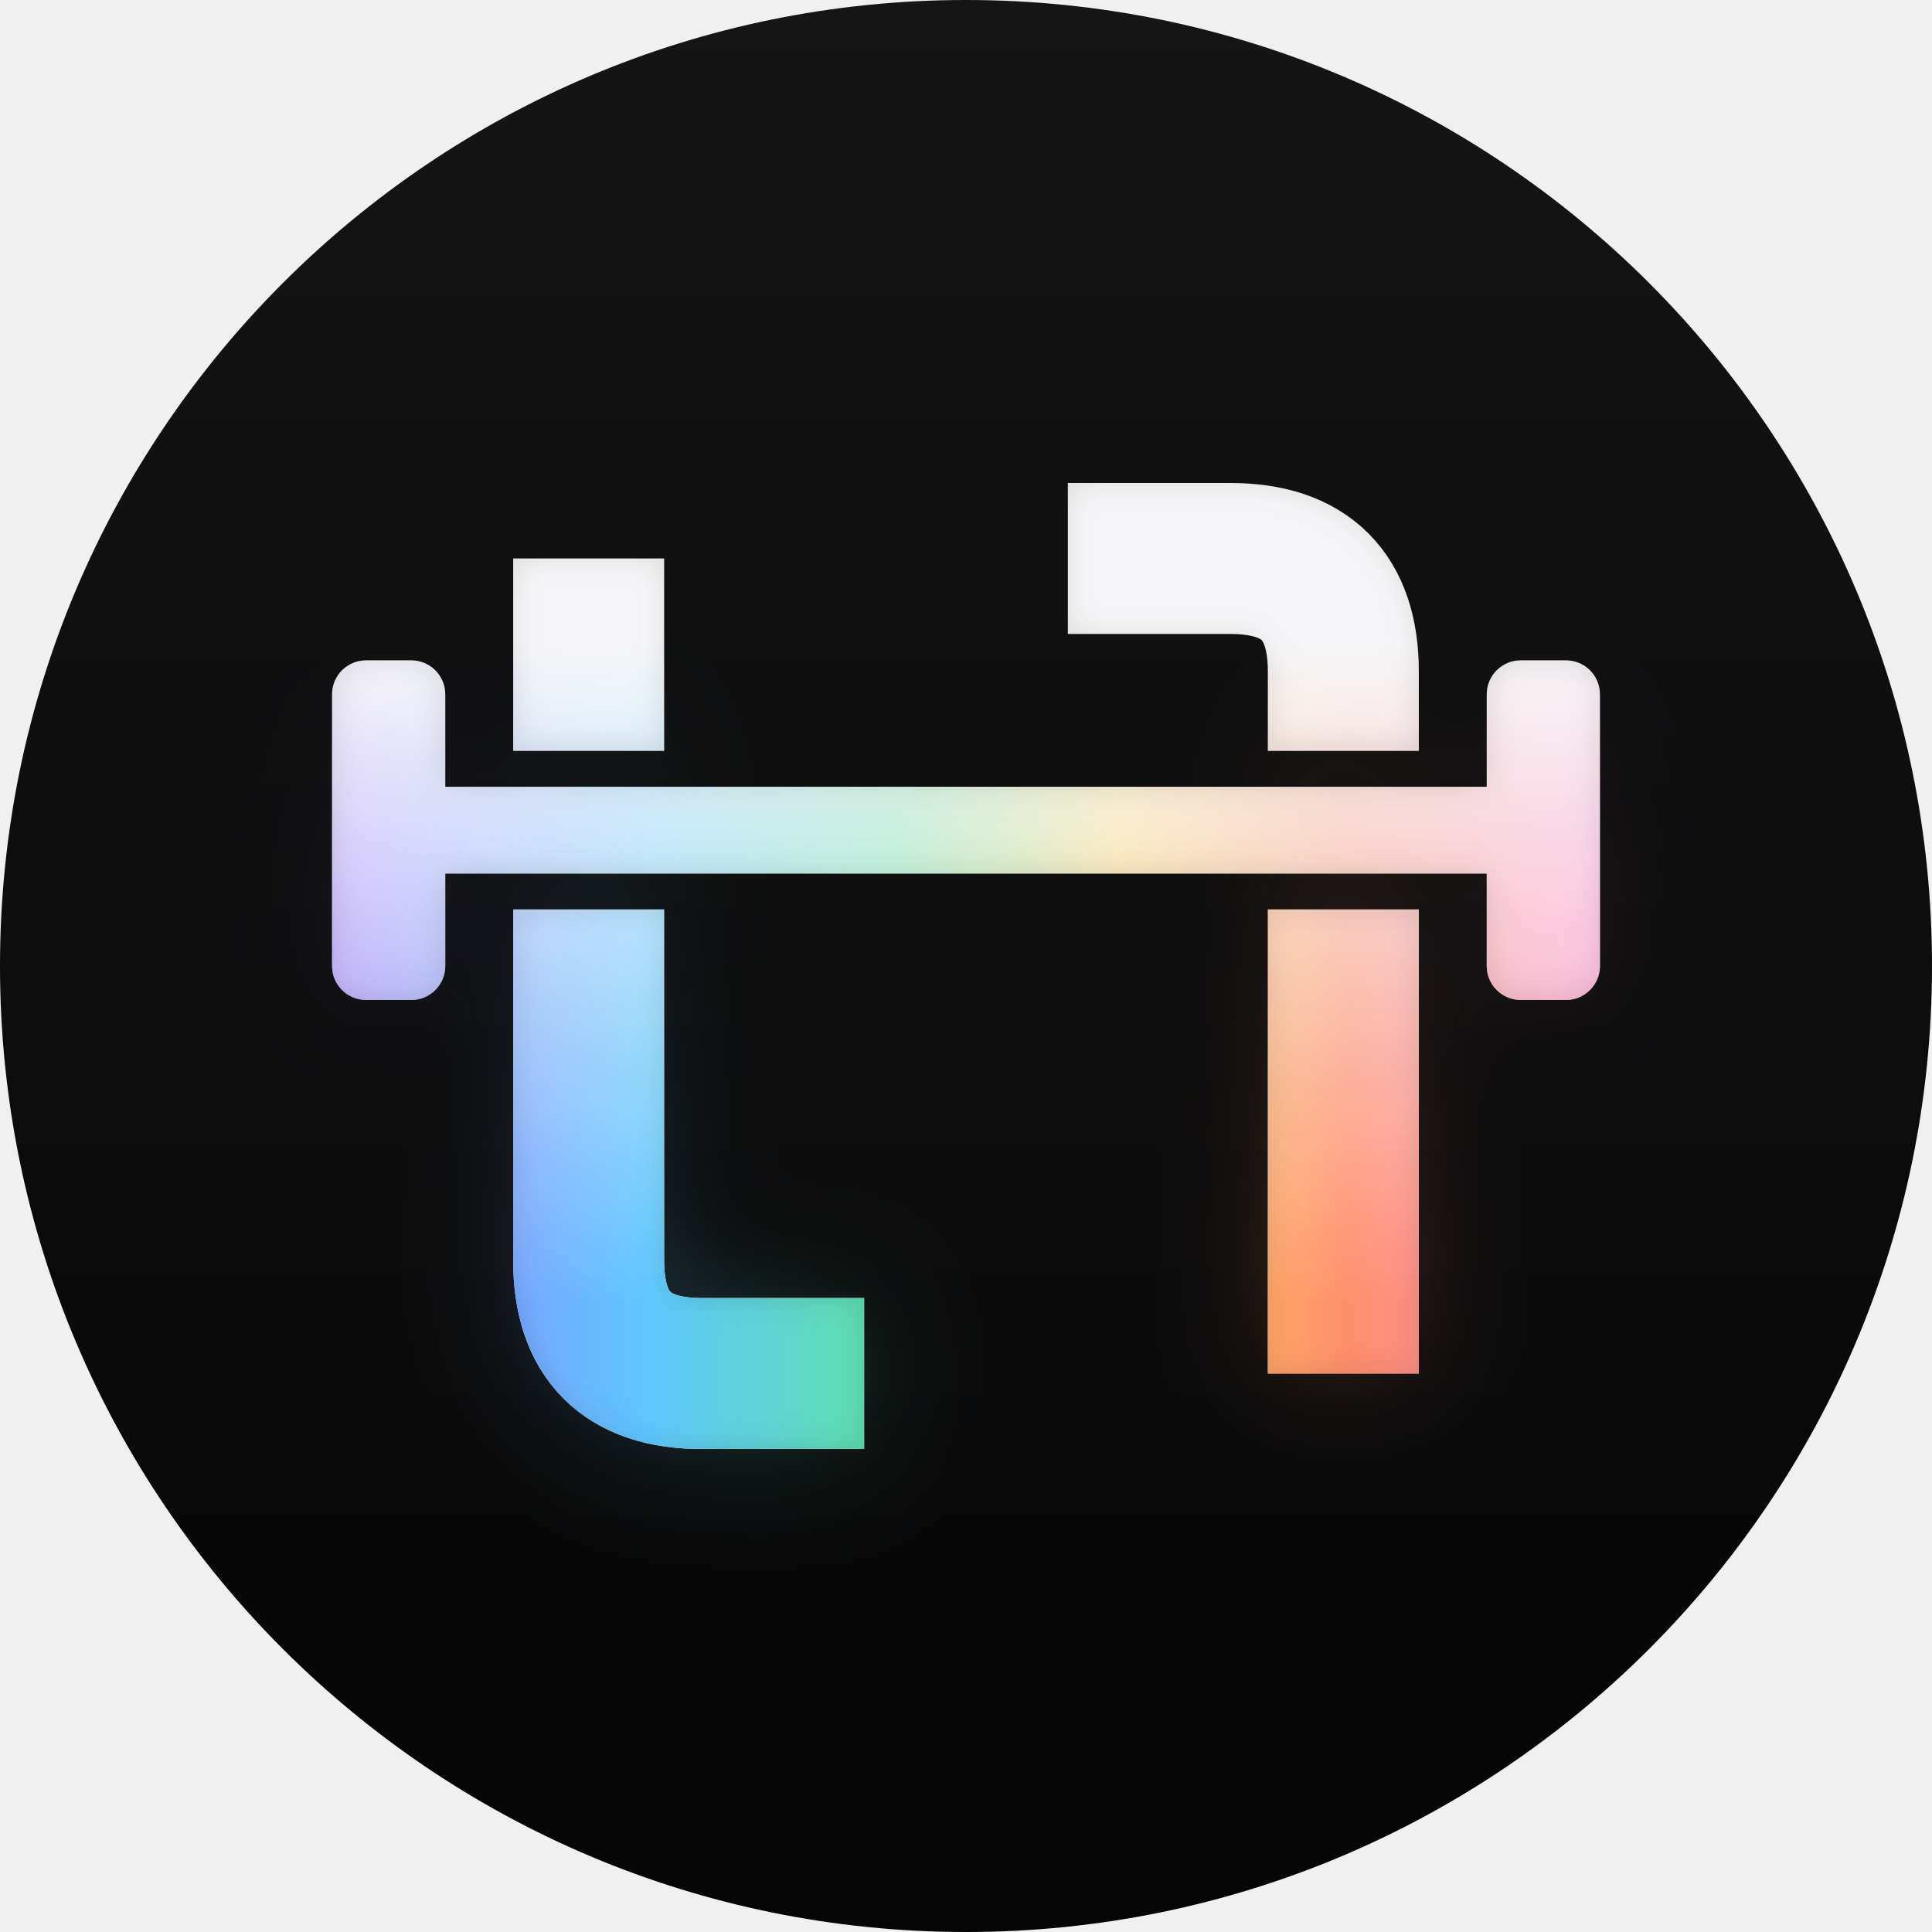
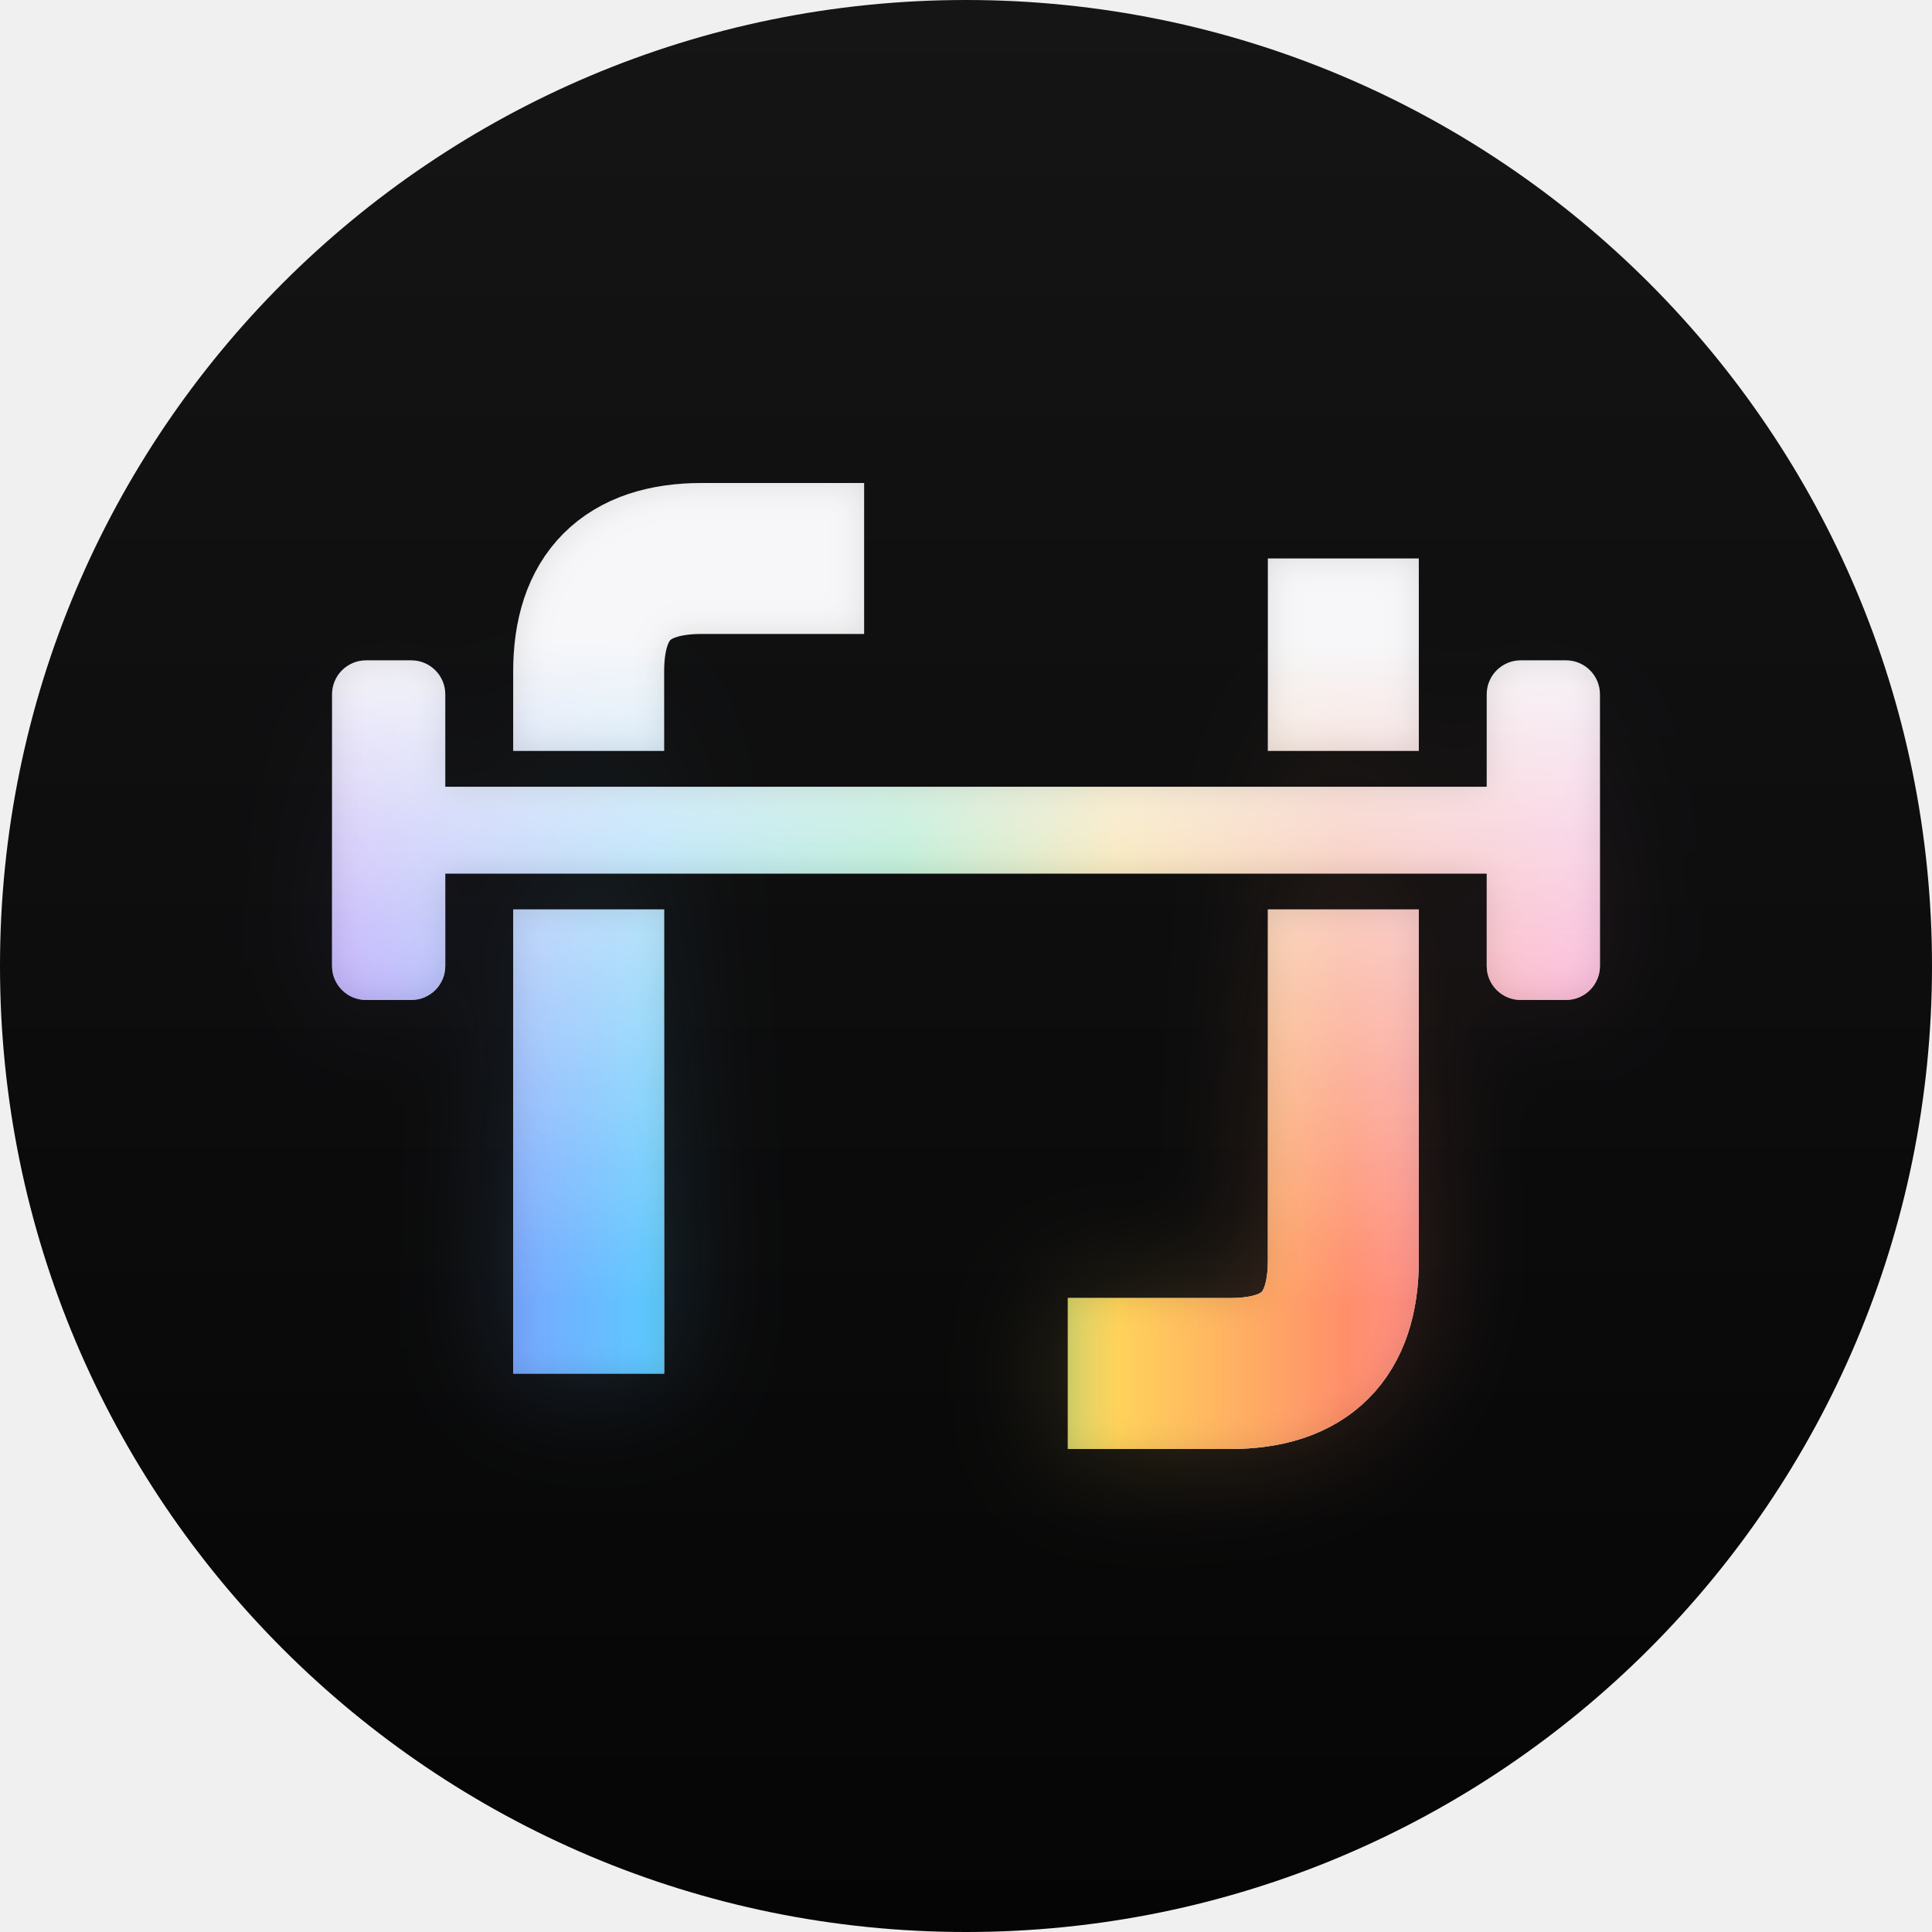
<svg xmlns="http://www.w3.org/2000/svg" viewBox="0 0 1024 1024">
  <defs>
    <linearGradient id="tile" x1="0" y1="0" x2="0" y2="1">
      <stop offset="0" stop-color="#151516" />
      <stop offset="1" stop-color="#050505" />
    </linearGradient>
    <linearGradient id="rainbow" gradientUnits="userSpaceOnUse" x1="176" y1="0" x2="848" y2="0">
      <stop offset="0" stop-color="#9a7bff" />
      <stop offset="0.25" stop-color="#5ec8ff" />
      <stop offset="0.45" stop-color="#5fe3a1" />
      <stop offset="0.62" stop-color="#ffd25a" />
      <stop offset="0.8" stop-color="#ff8f6b" />
      <stop offset="1" stop-color="#ff8fc8" />
    </linearGradient>
    <linearGradient id="rise" gradientUnits="userSpaceOnUse" x1="0" y1="340" x2="0" y2="690">
      <stop offset="0" stop-color="#fff" stop-opacity="0" />
      <stop offset="1" stop-color="#fff" stop-opacity="1" />
    </linearGradient>
    <mask id="fade" maskUnits="userSpaceOnUse" x="0" y="0" width="1024" height="1024">
      <rect width="1024" height="1024" fill="url(#rise)" />
    </mask>
    <mask id="gap" maskUnits="userSpaceOnUse" x="0" y="0" width="1024" height="1024">
      <rect width="1024" height="1024" fill="#fff" />
      <path d="M236 440 H788" stroke="#000" stroke-width="84" stroke-linecap="round" />
    </mask>
    <filter id="emboss" filterUnits="userSpaceOnUse" x="0" y="0" width="1024" height="1024">
      <feGaussianBlur in="SourceAlpha" stdDeviation="9" result="blur" />
      <feComposite in="SourceAlpha" in2="blur" operator="out" result="edge" />
      <feFlood flood-color="#000" flood-opacity="0.24" />
      <feComposite in2="edge" operator="in" result="shade" />
      <feMerge>
        <feMergeNode in="SourceGraphic" />
        <feMergeNode in="shade" />
      </feMerge>
    </filter>
    <filter id="glow" filterUnits="userSpaceOnUse" x="0" y="0" width="1024" height="1024">
      <feGaussianBlur stdDeviation="30" />
    </filter>
  </defs>
  <rect width="1024" height="1024" rx="512" fill="url(#tile)" />
  <g filter="url(#glow)" opacity="0.2">
    <g stroke="url(#rainbow)" fill="none" stroke-width="80" mask="url(#fade)">
-       <path d="M312 296 V668 Q312 728 372 728 H458" />
-       <path d="M712 728 V356 Q712 296 652 296 H566" />
+       <path d="M312 728 V356 Q312 296 372 296 H458" />
+       <path d="M712 296 V668 Q712 728 652 728 H566" />
    </g>
    <g fill="url(#rainbow)" mask="url(#fade)">
      <rect x="176" y="350" width="60" height="180" rx="18" />
      <rect x="788" y="350" width="60" height="180" rx="18" />
    </g>
  </g>
  <g filter="url(#emboss)">
    <g mask="url(#gap)" fill="none" stroke-width="80">
      <g stroke="#f7f7f9">
-         <path d="M312 296 V668 Q312 728 372 728 H458" />
-         <path d="M712 728 V356 Q712 296 652 296 H566" />
+         <path d="M312 728 V356 Q312 296 372 296 H458" />
+         <path d="M712 296 V668 Q712 728 652 728 H566" />
      </g>
      <g stroke="url(#rainbow)" mask="url(#fade)">
-         <path d="M312 296 V668 Q312 728 372 728 H458" />
-         <path d="M712 728 V356 Q712 296 652 296 H566" />
+         <path d="M312 728 V356 Q312 296 372 296 H458" />
+         <path d="M712 296 V668 Q712 728 652 728 H566" />
      </g>
    </g>
    <g fill="#f7f7f9" stroke="#f7f7f9">
      <path d="M236 440 H788" stroke-width="46" stroke-linecap="round" fill="none" />
      <rect x="176" y="350" width="60" height="180" rx="18" stroke="none" />
      <rect x="788" y="350" width="60" height="180" rx="18" stroke="none" />
    </g>
    <g fill="url(#rainbow)" stroke="url(#rainbow)" mask="url(#fade)">
      <path d="M236 440 H788" stroke-width="46" stroke-linecap="round" fill="none" />
      <rect x="176" y="350" width="60" height="180" rx="18" stroke="none" />
      <rect x="788" y="350" width="60" height="180" rx="18" stroke="none" />
    </g>
  </g>
</svg>
